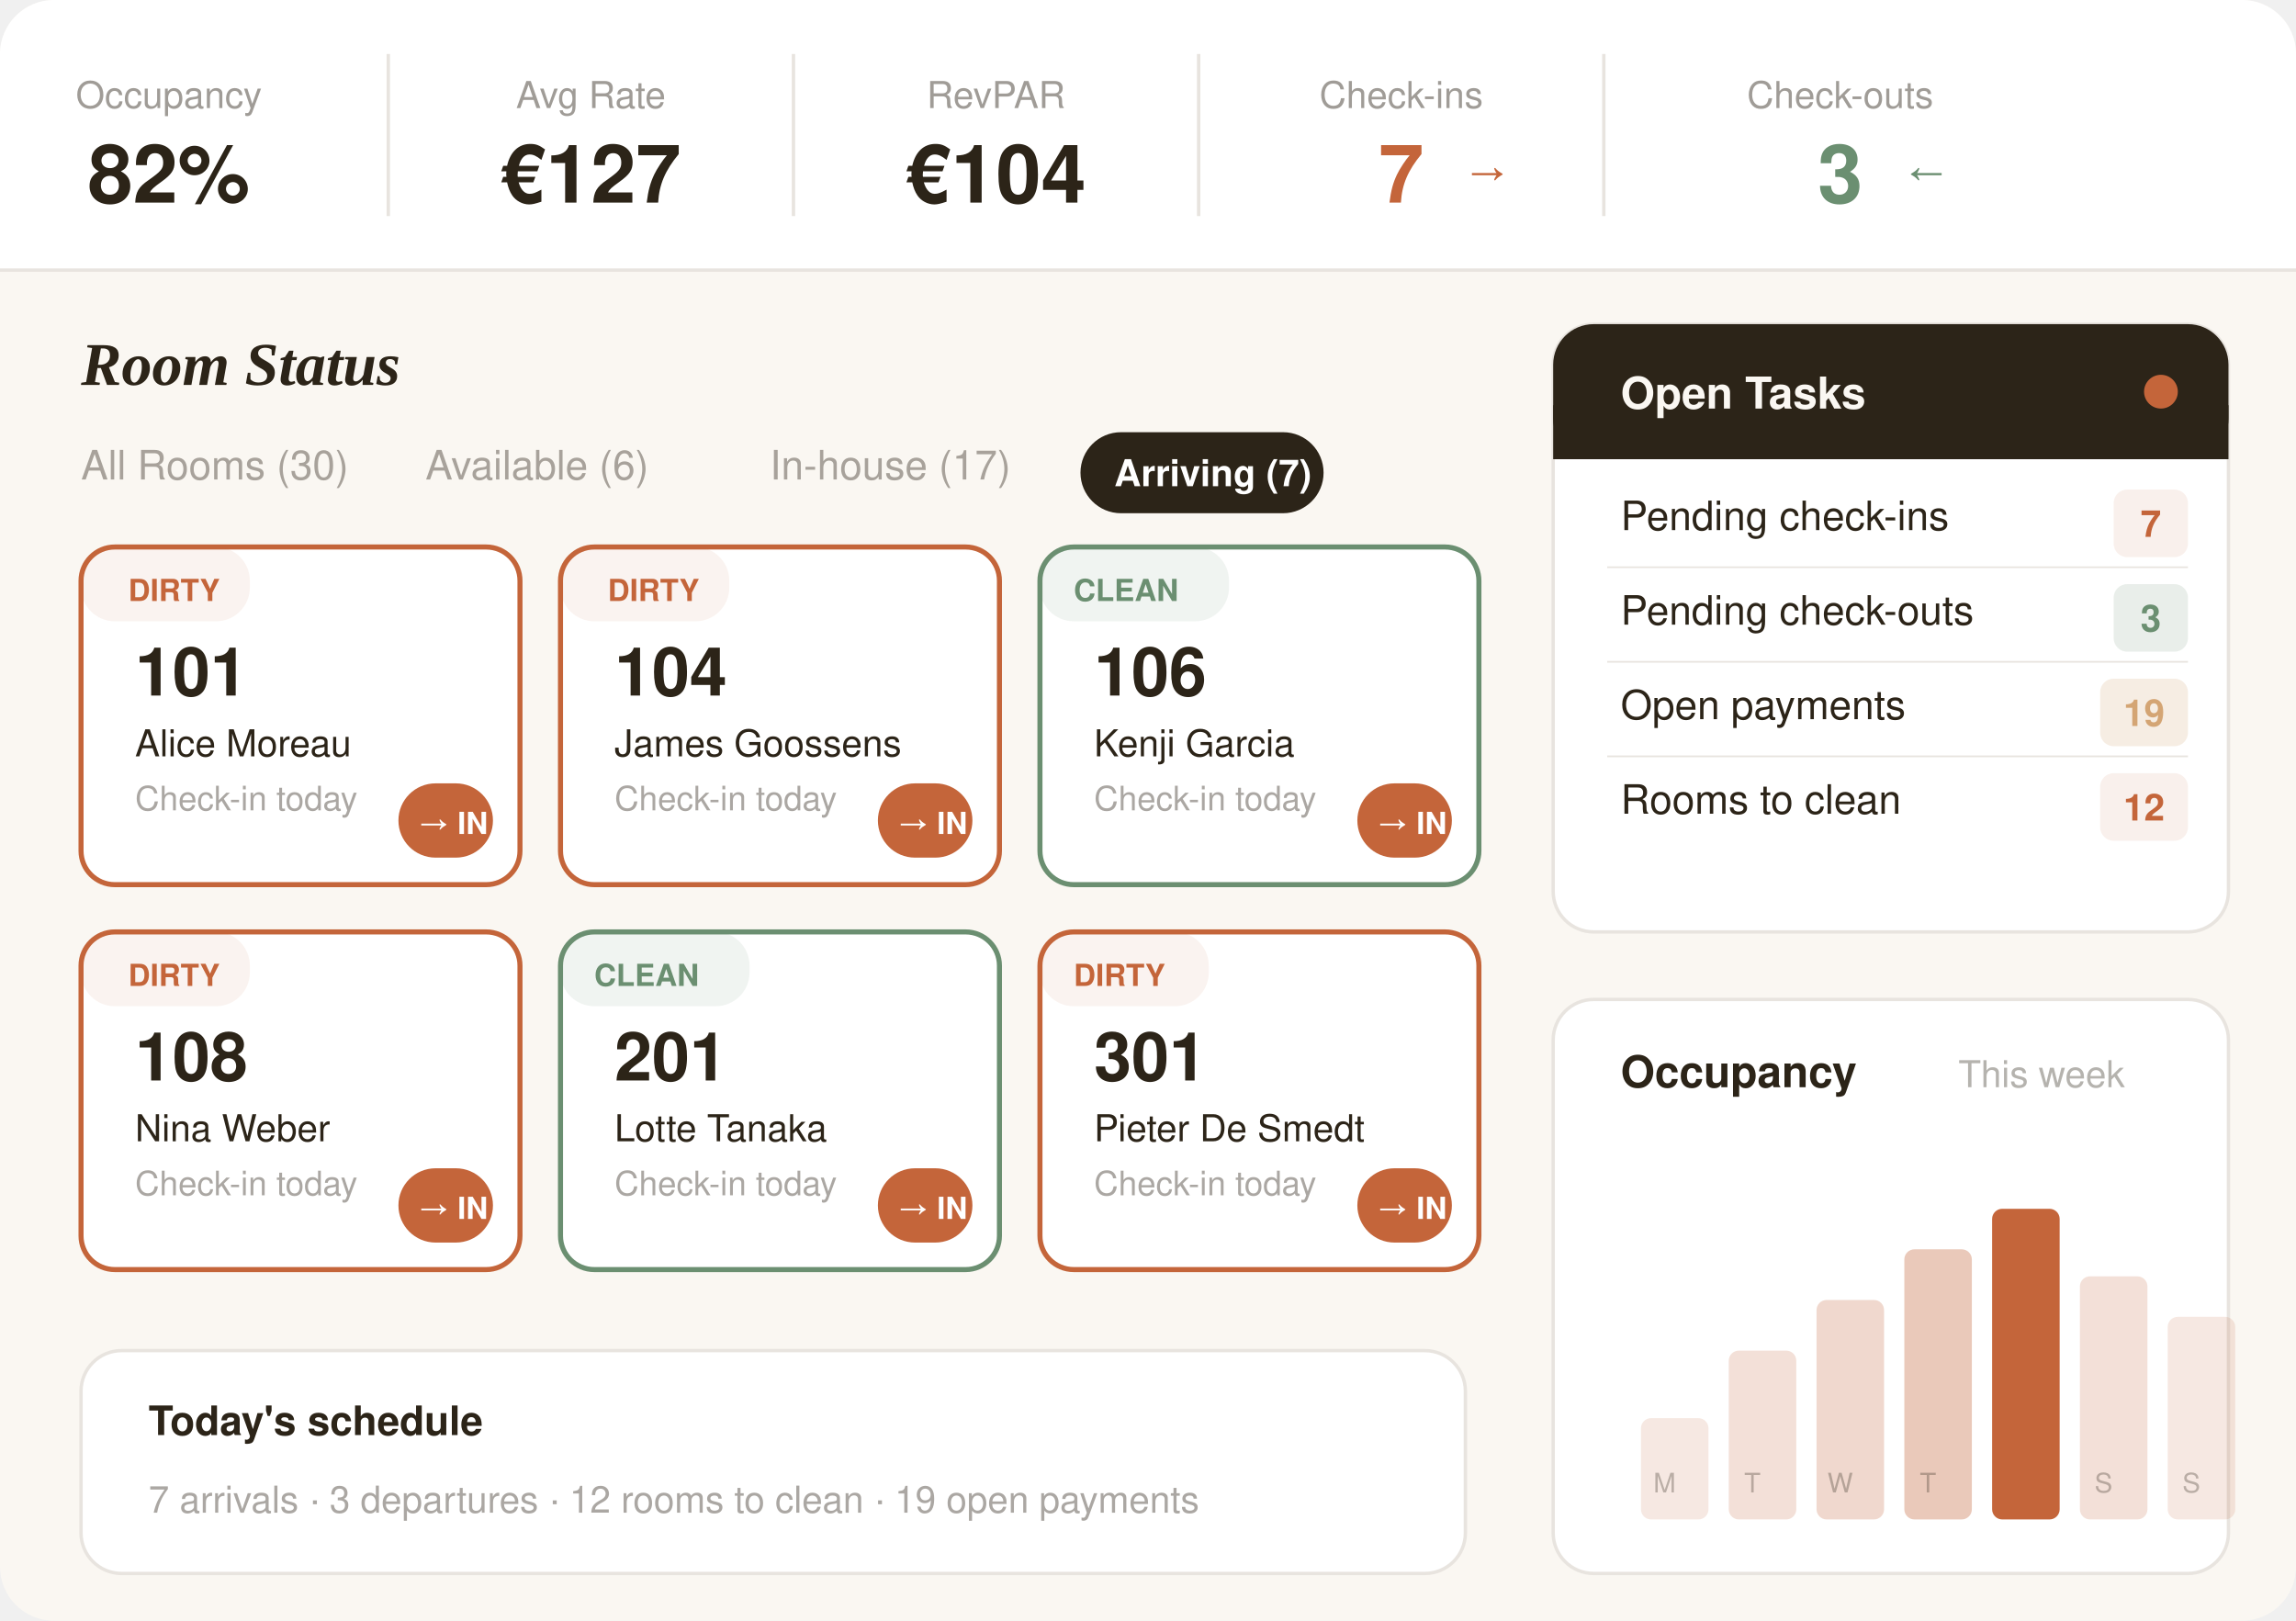
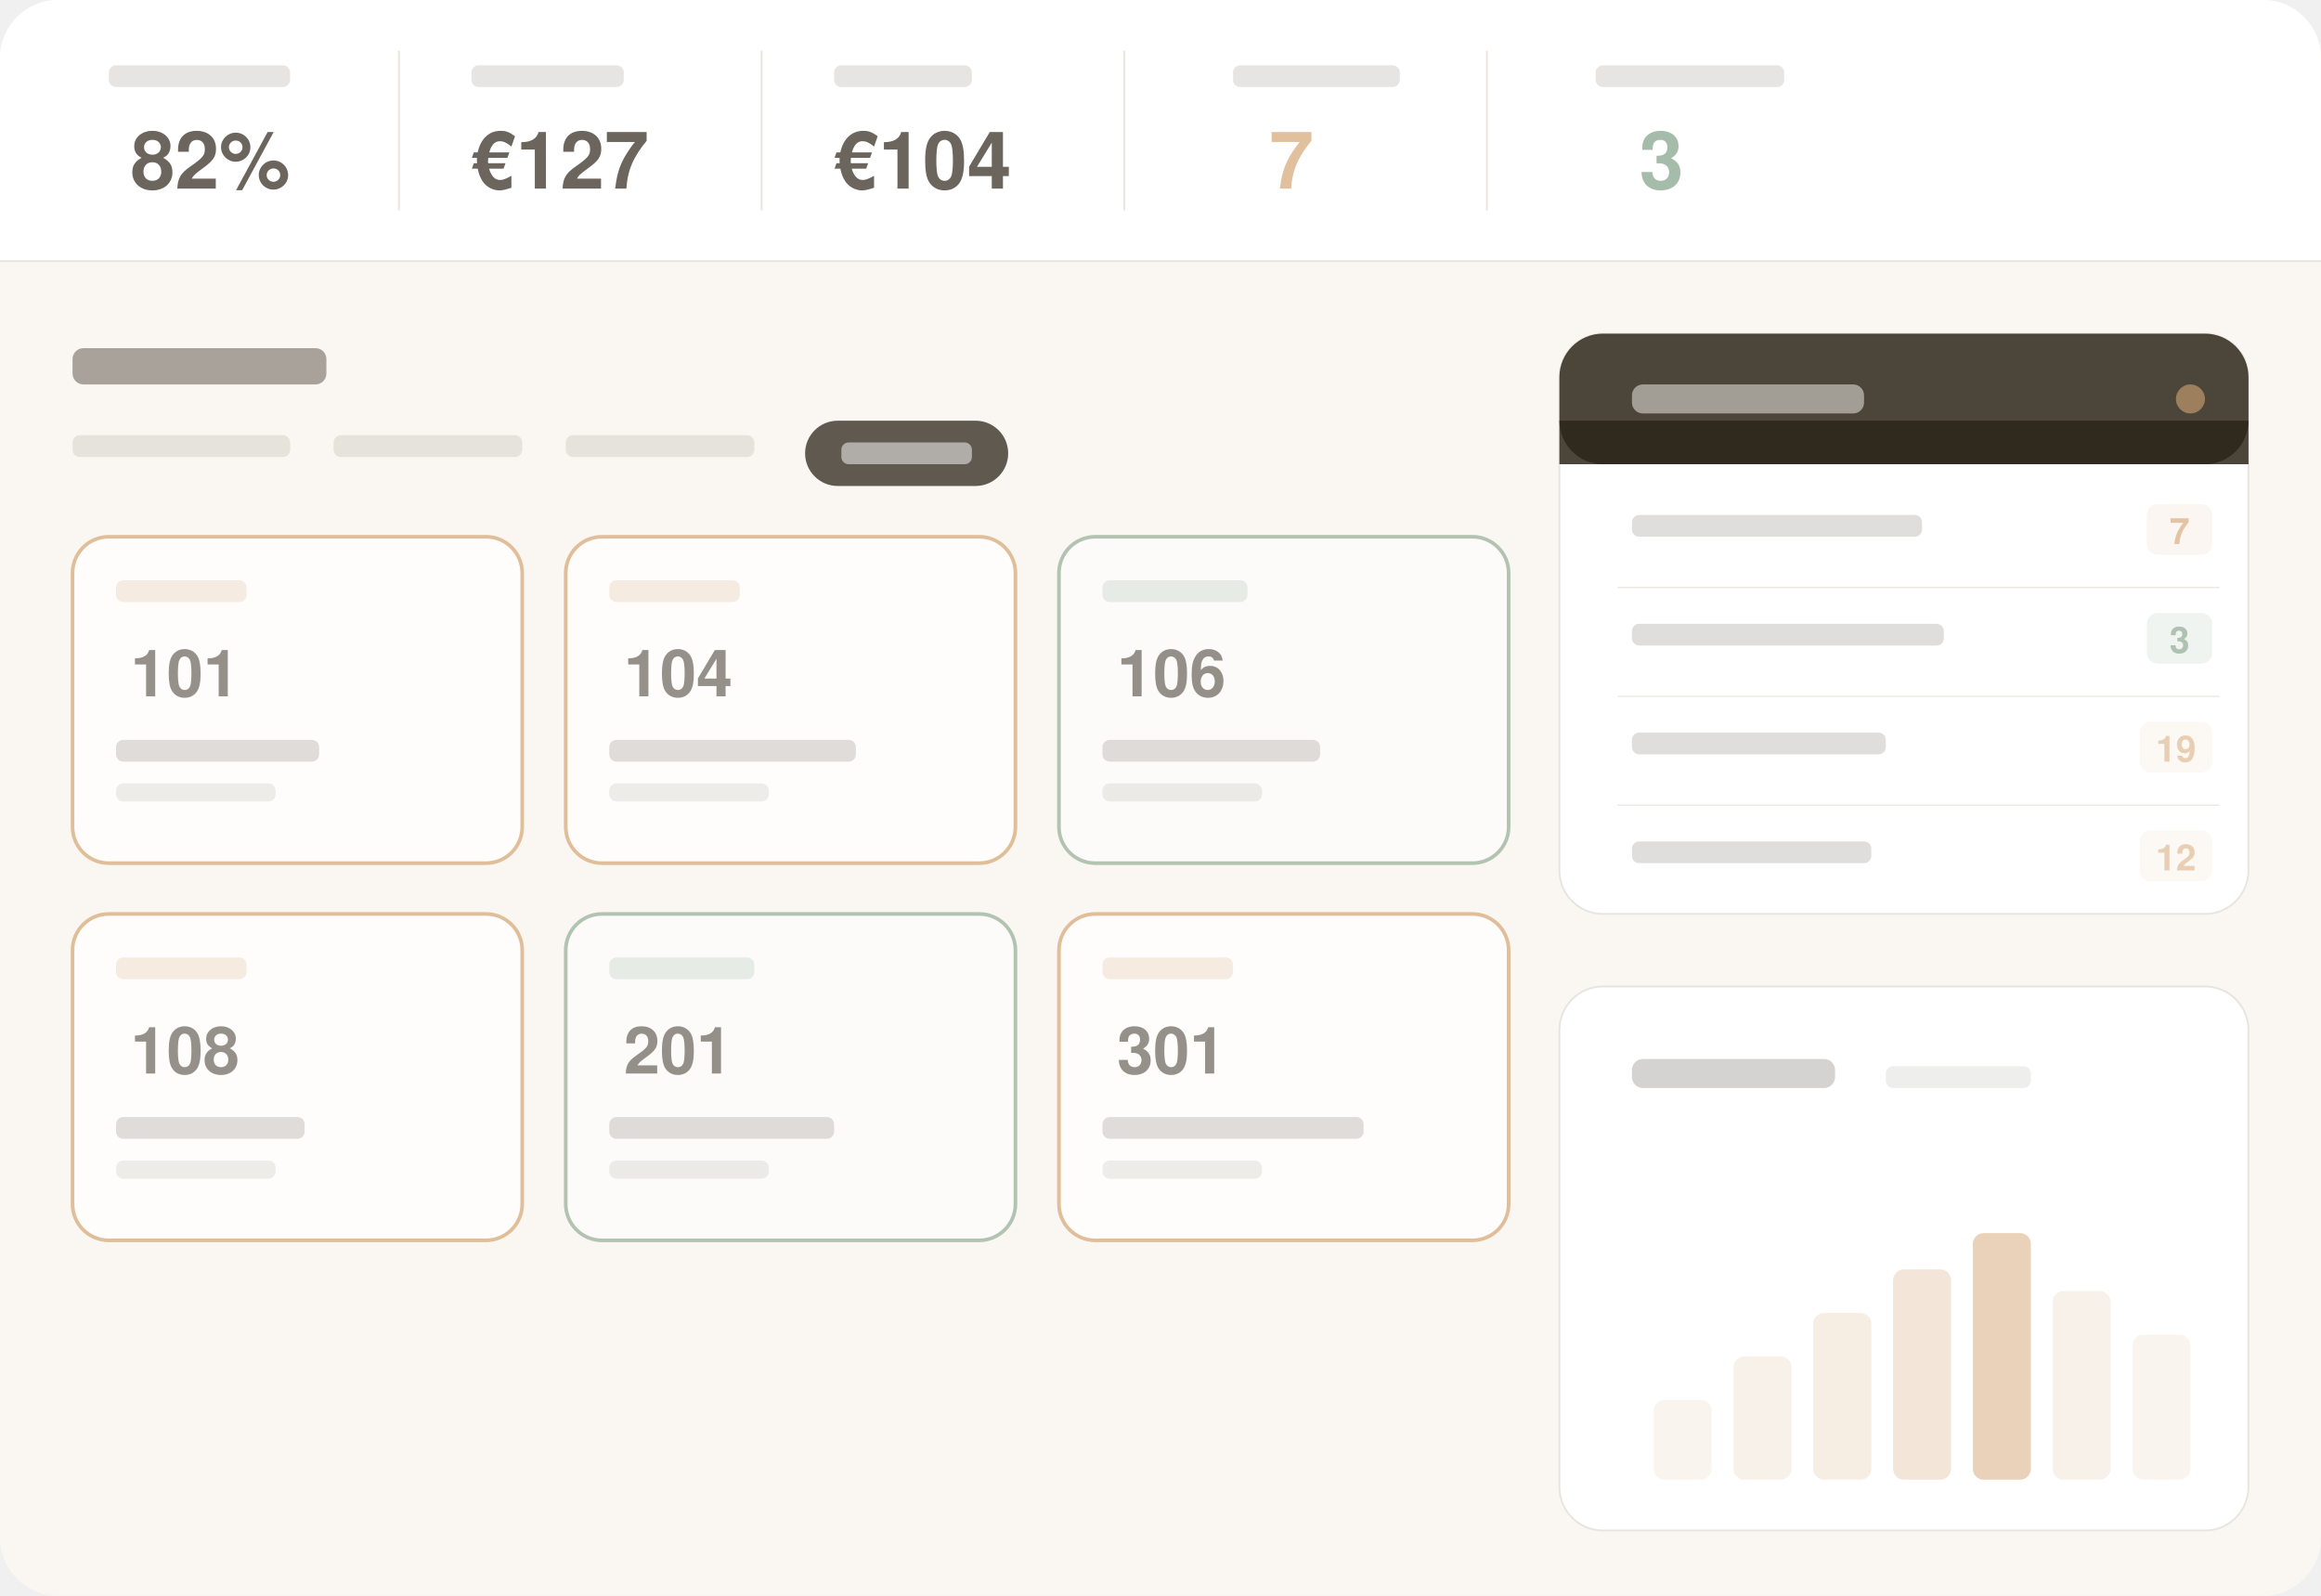
- <svg xmlns="http://www.w3.org/2000/svg" viewBox="0 0 680 480" fill="none">
+ <svg xmlns="http://www.w3.org/2000/svg" viewBox="0 0 640 440" fill="none">
  <defs>
    <style>
-       .heading { font-family: Georgia, 'Times New Roman', serif; }
-       .ui { font-family: -apple-system, 'Segoe UI', Helvetica, Arial, sans-serif; }
+       .u { font-family: -apple-system, 'Segoe UI', Helvetica, Arial, sans-serif; }
+       .h { font-family: Georgia, 'Times New Roman', serif; }
    </style>
-     <clipPath id="round">
-       <rect width="680" height="480" rx="16" />
+     <clipPath id="r">
+       <rect width="640" height="440" rx="16" />
    </clipPath>
  </defs>
-   <g clip-path="url(#round)">
-     <rect width="680" height="480" fill="#faf7f2" />
-     <rect x="0" y="0" width="680" height="80" fill="#fff" />
-     <line x1="0" y1="80" x2="680" y2="80" stroke="#e8e4df" />
-     <text x="50" y="32" class="ui" fill="#2c2418" font-size="11" opacity="0.45" text-anchor="middle">Occupancy</text>
-     <text x="50" y="60" class="ui" fill="#2c2418" font-size="24" font-weight="700" text-anchor="middle">82%</text>
-     <text x="175" y="32" class="ui" fill="#2c2418" font-size="11" opacity="0.45" text-anchor="middle">Avg Rate</text>
-     <text x="175" y="60" class="ui" fill="#2c2418" font-size="24" font-weight="700" text-anchor="middle">€127</text>
-     <text x="295" y="32" class="ui" fill="#2c2418" font-size="11" opacity="0.45" text-anchor="middle">RevPAR</text>
-     <text x="295" y="60" class="ui" fill="#2c2418" font-size="24" font-weight="700" text-anchor="middle">€104</text>
-     <text x="415" y="32" class="ui" fill="#2c2418" font-size="11" opacity="0.45" text-anchor="middle">Check-ins</text>
-     <text x="415" y="60" class="ui" fill="#c4653a" font-size="24" font-weight="700" text-anchor="middle">7</text>
-     <text x="435" y="55" class="ui" fill="#c4653a" font-size="11">→</text>
-     <text x="545" y="32" class="ui" fill="#2c2418" font-size="11" opacity="0.45" text-anchor="middle">Check-outs</text>
-     <text x="545" y="60" class="ui" fill="#6b8f71" font-size="24" font-weight="700" text-anchor="middle">3</text>
-     <text x="565" y="55" class="ui" fill="#6b8f71" font-size="11">←</text>
-     <line x1="115" y1="16" x2="115" y2="64" stroke="#e8e4df" />
-     <line x1="235" y1="16" x2="235" y2="64" stroke="#e8e4df" />
-     <line x1="355" y1="16" x2="355" y2="64" stroke="#e8e4df" />
-     <line x1="475" y1="16" x2="475" y2="64" stroke="#e8e4df" />
-     <rect x="460" y="96" width="200" height="180" rx="12" fill="#fff" stroke="#e8e4df" />
-     <rect x="460" y="96" width="200" height="40" rx="12" fill="#2c2418" />
-     <rect x="460" y="120" width="200" height="16" fill="#2c2418" />
-     <text x="480" y="121" class="ui" fill="#faf7f2" font-size="13" font-weight="600">Open Tasks</text>
-     <circle cx="640" cy="116" r="5" fill="#c4653a" />
-     <text x="480" y="157" class="ui" fill="#2c2418" font-size="12">Pending check-ins</text>
-     <rect x="626" y="145" width="22" height="20" rx="4" fill="#c4653a" opacity="0.1" />
-     <text x="637" y="159" class="ui" fill="#c4653a" font-size="11" font-weight="700" text-anchor="middle">7</text>
-     <line x1="476" y1="168" x2="648" y2="168" stroke="#e8e4df" stroke-width="0.5" />
-     <text x="480" y="185" class="ui" fill="#2c2418" font-size="12">Pending check-outs</text>
-     <rect x="626" y="173" width="22" height="20" rx="4" fill="#6b8f71" opacity="0.15" />
-     <text x="637" y="187" class="ui" fill="#6b8f71" font-size="11" font-weight="700" text-anchor="middle">3</text>
-     <line x1="476" y1="196" x2="648" y2="196" stroke="#e8e4df" stroke-width="0.5" />
-     <text x="480" y="213" class="ui" fill="#2c2418" font-size="12">Open payments</text>
-     <rect x="622" y="201" width="26" height="20" rx="4" fill="#d4a574" opacity="0.2" />
-     <text x="635" y="215" class="ui" fill="#d4a574" font-size="11" font-weight="700" text-anchor="middle">19</text>
-     <line x1="476" y1="224" x2="648" y2="224" stroke="#e8e4df" stroke-width="0.5" />
-     <text x="480" y="241" class="ui" fill="#2c2418" font-size="12">Rooms to clean</text>
-     <rect x="622" y="229" width="26" height="20" rx="4" fill="#c4653a" opacity="0.1" />
-     <text x="635" y="243" class="ui" fill="#c4653a" font-size="11" font-weight="700" text-anchor="middle">12</text>
-     <text x="24" y="114" class="heading" fill="#2c2418" font-size="18" font-weight="700" font-style="italic">Room Status</text>
-     <text x="24" y="142" class="ui" fill="#2c2418" font-size="12" opacity="0.4">All Rooms (30)</text>
-     <text x="126" y="142" class="ui" fill="#2c2418" font-size="12" opacity="0.4">Available (6)</text>
-     <text x="228" y="142" class="ui" fill="#2c2418" font-size="12" opacity="0.4">In-house (17)</text>
-     <rect x="320" y="128" width="72" height="24" rx="12" fill="#2c2418" />
-     <text x="330" y="144" class="ui" fill="#fff" font-size="11" font-weight="600">Arriving (7)</text>
-     <rect x="24" y="162" width="130" height="100" rx="10" fill="#fff" stroke="#c4653a" stroke-width="1.5" />
-     <rect x="24" y="162" width="50" height="22" rx="10" fill="#c4653a" opacity="0.08" />
-     <rect x="24" y="172" width="50" height="12" rx="0 0 10 0" fill="transparent" />
-     <text x="38" y="178" class="ui" fill="#c4653a" font-size="9" font-weight="600">DIRTY</text>
-     <text x="40" y="206" class="ui" fill="#2c2418" font-size="20" font-weight="700">101</text>
-     <text x="40" y="224" class="ui" fill="#2c2418" font-size="11" font-weight="500">Alice Moreau</text>
-     <text x="40" y="240" class="ui" fill="#2c2418" font-size="10" opacity="0.4">Check-in today</text>
-     <rect x="118" y="232" width="28" height="22" rx="11" fill="#c4653a" />
-     <text x="124" y="247" class="ui" fill="#fff" font-size="9" font-weight="600">→ IN</text>
-     <rect x="166" y="162" width="130" height="100" rx="10" fill="#fff" stroke="#c4653a" stroke-width="1.5" />
-     <rect x="166" y="162" width="50" height="22" rx="10" fill="#c4653a" opacity="0.08" />
-     <text x="180" y="178" class="ui" fill="#c4653a" font-size="9" font-weight="600">DIRTY</text>
-     <text x="182" y="206" class="ui" fill="#2c2418" font-size="20" font-weight="700">104</text>
-     <text x="182" y="224" class="ui" fill="#2c2418" font-size="11" font-weight="500">James Goossens</text>
-     <text x="182" y="240" class="ui" fill="#2c2418" font-size="10" opacity="0.4">Check-in today</text>
-     <rect x="260" y="232" width="28" height="22" rx="11" fill="#c4653a" />
-     <text x="266" y="247" class="ui" fill="#fff" font-size="9" font-weight="600">→ IN</text>
-     <rect x="308" y="162" width="130" height="100" rx="10" fill="#fff" stroke="#6b8f71" stroke-width="1.5" />
-     <rect x="308" y="162" width="56" height="22" rx="10" fill="#6b8f71" opacity="0.1" />
-     <text x="318" y="178" class="ui" fill="#6b8f71" font-size="9" font-weight="600">CLEAN</text>
-     <text x="324" y="206" class="ui" fill="#2c2418" font-size="20" font-weight="700">106</text>
-     <text x="324" y="224" class="ui" fill="#2c2418" font-size="11" font-weight="500">Kenji Garcia</text>
-     <text x="324" y="240" class="ui" fill="#2c2418" font-size="10" opacity="0.4">Check-in today</text>
-     <rect x="402" y="232" width="28" height="22" rx="11" fill="#c4653a" />
-     <text x="408" y="247" class="ui" fill="#fff" font-size="9" font-weight="600">→ IN</text>
-     <rect x="24" y="276" width="130" height="100" rx="10" fill="#fff" stroke="#c4653a" stroke-width="1.5" />
-     <rect x="24" y="276" width="50" height="22" rx="10" fill="#c4653a" opacity="0.08" />
-     <text x="38" y="292" class="ui" fill="#c4653a" font-size="9" font-weight="600">DIRTY</text>
-     <text x="40" y="320" class="ui" fill="#2c2418" font-size="20" font-weight="700">108</text>
-     <text x="40" y="338" class="ui" fill="#2c2418" font-size="11" font-weight="500">Nina Weber</text>
-     <text x="40" y="354" class="ui" fill="#2c2418" font-size="10" opacity="0.4">Check-in today</text>
-     <rect x="118" y="346" width="28" height="22" rx="11" fill="#c4653a" />
-     <text x="124" y="361" class="ui" fill="#fff" font-size="9" font-weight="600">→ IN</text>
-     <rect x="166" y="276" width="130" height="100" rx="10" fill="#fff" stroke="#6b8f71" stroke-width="1.5" />
-     <rect x="166" y="276" width="56" height="22" rx="10" fill="#6b8f71" opacity="0.1" />
-     <text x="176" y="292" class="ui" fill="#6b8f71" font-size="9" font-weight="600">CLEAN</text>
-     <text x="182" y="320" class="ui" fill="#2c2418" font-size="20" font-weight="700">201</text>
-     <text x="182" y="338" class="ui" fill="#2c2418" font-size="11" font-weight="500">Lotte Tanaka</text>
-     <text x="182" y="354" class="ui" fill="#2c2418" font-size="10" opacity="0.4">Check-in today</text>
-     <rect x="260" y="346" width="28" height="22" rx="11" fill="#c4653a" />
-     <text x="266" y="361" class="ui" fill="#fff" font-size="9" font-weight="600">→ IN</text>
-     <rect x="308" y="276" width="130" height="100" rx="10" fill="#fff" stroke="#c4653a" stroke-width="1.5" />
-     <rect x="308" y="276" width="50" height="22" rx="10" fill="#c4653a" opacity="0.08" />
-     <text x="318" y="292" class="ui" fill="#c4653a" font-size="9" font-weight="600">DIRTY</text>
-     <text x="324" y="320" class="ui" fill="#2c2418" font-size="20" font-weight="700">301</text>
-     <text x="324" y="338" class="ui" fill="#2c2418" font-size="11" font-weight="500">Pieter De Smedt</text>
-     <text x="324" y="354" class="ui" fill="#2c2418" font-size="10" opacity="0.4">Check-in today</text>
-     <rect x="402" y="346" width="28" height="22" rx="11" fill="#c4653a" />
-     <text x="408" y="361" class="ui" fill="#fff" font-size="9" font-weight="600">→ IN</text>
-     <rect x="460" y="296" width="200" height="170" rx="12" fill="#fff" stroke="#e8e4df" />
-     <text x="480" y="322" class="ui" fill="#2c2418" font-size="13" font-weight="600">Occupancy</text>
-     <text x="580" y="322" class="ui" fill="#2c2418" font-size="11" opacity="0.35">This week</text>
-     <rect x="486" y="420" width="20" height="30" rx="3" fill="#c4653a" opacity="0.15" />
-     <rect x="512" y="400" width="20" height="50" rx="3" fill="#c4653a" opacity="0.2" />
-     <rect x="538" y="385" width="20" height="65" rx="3" fill="#c4653a" opacity="0.25" />
-     <rect x="564" y="370" width="20" height="80" rx="3" fill="#c4653a" opacity="0.35" />
-     <rect x="590" y="358" width="20" height="92" rx="3" fill="#c4653a" />
-     <rect x="616" y="378" width="20" height="72" rx="3" fill="#c4653a" opacity="0.2" />
-     <rect x="642" y="390" width="20" height="60" rx="3" fill="#c4653a" opacity="0.15" />
-     <text x="493" y="442" class="ui" fill="#2c2418" font-size="8" opacity="0.3" text-anchor="middle">M</text>
-     <text x="519" y="442" class="ui" fill="#2c2418" font-size="8" opacity="0.3" text-anchor="middle">T</text>
-     <text x="545" y="442" class="ui" fill="#2c2418" font-size="8" opacity="0.3" text-anchor="middle">W</text>
-     <text x="571" y="442" class="ui" fill="#2c2418" font-size="8" opacity="0.3" text-anchor="middle">T</text>
-     <text x="597" y="442" class="ui" fill="#c4653a" font-size="8" font-weight="600" text-anchor="middle">F</text>
-     <text x="623" y="442" class="ui" fill="#2c2418" font-size="8" opacity="0.3" text-anchor="middle">S</text>
-     <text x="649" y="442" class="ui" fill="#2c2418" font-size="8" opacity="0.3" text-anchor="middle">S</text>
-     <rect x="24" y="400" width="410" height="66" rx="12" fill="#fff" stroke="#e8e4df" />
-     <text x="44" y="425" class="ui" fill="#2c2418" font-size="12" font-weight="600">Today's schedule</text>
-     <text x="44" y="448" class="ui" fill="#2c2418" font-size="11" opacity="0.4">7 arrivals  ·  3 departures  ·  12 rooms to clean  ·  19 open payments</text>
+   <g clip-path="url(#r)">
+     <rect width="640" height="440" fill="#faf7f2" />
+     <rect width="640" height="72" fill="#fff" />
+     <line x1="0" y1="72" x2="640" y2="72" stroke="#e8e4df" stroke-width="0.5" />
+     <rect x="30" y="18" width="50" height="6" rx="2" fill="#2c2418" opacity="0.12" />
+     <text x="36" y="52" class="u" fill="#2c2418" font-size="22" font-weight="700" opacity="0.7">82%</text>
+     <line x1="110" y1="14" x2="110" y2="58" stroke="#e8e4df" stroke-width="0.5" />
+     <rect x="130" y="18" width="42" height="6" rx="2" fill="#2c2418" opacity="0.12" />
+     <text x="130" y="52" class="u" fill="#2c2418" font-size="22" font-weight="700" opacity="0.7">€127</text>
+     <line x1="210" y1="14" x2="210" y2="58" stroke="#e8e4df" stroke-width="0.5" />
+     <rect x="230" y="18" width="38" height="6" rx="2" fill="#2c2418" opacity="0.12" />
+     <text x="230" y="52" class="u" fill="#2c2418" font-size="22" font-weight="700" opacity="0.7">€104</text>
+     <line x1="310" y1="14" x2="310" y2="58" stroke="#e8e4df" stroke-width="0.5" />
+     <rect x="340" y="18" width="46" height="6" rx="2" fill="#2c2418" opacity="0.12" />
+     <text x="350" y="52" class="u" fill="#d4a574" font-size="22" font-weight="700" opacity="0.7">7</text>
+     <line x1="410" y1="14" x2="410" y2="58" stroke="#e8e4df" stroke-width="0.5" />
+     <rect x="440" y="18" width="52" height="6" rx="2" fill="#2c2418" opacity="0.12" />
+     <text x="452" y="52" class="u" fill="#6b8f71" font-size="22" font-weight="700" opacity="0.6">3</text>
+     <rect x="430" y="92" width="190" height="160" rx="12" fill="#fff" stroke="#e8e4df" stroke-width="0.5" />
+     <rect x="430" y="92" width="190" height="36" rx="12" fill="#2c2418" opacity="0.85" />
+     <rect x="430" y="116" width="190" height="12" fill="#2c2418" opacity="0.85" />
+     <rect x="450" y="106" width="64" height="8" rx="3" fill="#faf7f2" opacity="0.5" />
+     <circle cx="604" cy="110" r="4" fill="#d4a574" opacity="0.6" />
+     <rect x="450" y="142" width="80" height="6" rx="2" fill="#2c2418" opacity="0.15" />
+     <rect x="592" y="139" width="18" height="14" rx="3" fill="#d4a574" opacity="0.1" />
+     <text x="601" y="150" class="u" fill="#d4a574" font-size="10" font-weight="600" text-anchor="middle" opacity="0.6">7</text>
+     <line x1="446" y1="162" x2="612" y2="162" stroke="#e8e4df" stroke-width="0.3" />
+     <rect x="450" y="172" width="86" height="6" rx="2" fill="#2c2418" opacity="0.15" />
+     <rect x="592" y="169" width="18" height="14" rx="3" fill="#6b8f71" opacity="0.1" />
+     <text x="601" y="180" class="u" fill="#6b8f71" font-size="10" font-weight="600" text-anchor="middle" opacity="0.5">3</text>
+     <line x1="446" y1="192" x2="612" y2="192" stroke="#e8e4df" stroke-width="0.3" />
+     <rect x="450" y="202" width="70" height="6" rx="2" fill="#2c2418" opacity="0.15" />
+     <rect x="590" y="199" width="20" height="14" rx="3" fill="#d4a574" opacity="0.08" />
+     <text x="600" y="210" class="u" fill="#d4a574" font-size="10" font-weight="600" text-anchor="middle" opacity="0.5">19</text>
+     <line x1="446" y1="222" x2="612" y2="222" stroke="#e8e4df" stroke-width="0.3" />
+     <rect x="450" y="232" width="66" height="6" rx="2" fill="#2c2418" opacity="0.15" />
+     <rect x="590" y="229" width="20" height="14" rx="3" fill="#d4a574" opacity="0.08" />
+     <text x="600" y="240" class="u" fill="#d4a574" font-size="10" font-weight="600" text-anchor="middle" opacity="0.5">12</text>
+     <rect x="20" y="96" width="70" height="10" rx="3" fill="#2c2418" opacity="0.4" />
+     <rect x="20" y="120" width="60" height="6" rx="2" fill="#2c2418" opacity="0.1" />
+     <rect x="92" y="120" width="52" height="6" rx="2" fill="#2c2418" opacity="0.1" />
+     <rect x="156" y="120" width="52" height="6" rx="2" fill="#2c2418" opacity="0.1" />
+     <rect x="222" y="116" width="56" height="18" rx="9" fill="#2c2418" opacity="0.75" />
+     <rect x="232" y="122" width="36" height="6" rx="2" fill="#fff" opacity="0.5" />
+     <rect x="20" y="148" width="124" height="90" rx="10" fill="#fff" stroke="#d4a574" stroke-width="1" opacity="0.7" />
+     <rect x="32" y="160" width="36" height="6" rx="2" fill="#d4a574" opacity="0.2" />
+     <text x="36" y="192" class="u" fill="#2c2418" font-size="18" font-weight="700" opacity="0.5">101</text>
+     <rect x="32" y="204" width="56" height="6" rx="2" fill="#2c2418" opacity="0.15" />
+     <rect x="32" y="216" width="44" height="5" rx="2" fill="#2c2418" opacity="0.08" />
+     <rect x="156" y="148" width="124" height="90" rx="10" fill="#fff" stroke="#d4a574" stroke-width="1" opacity="0.7" />
+     <rect x="168" y="160" width="36" height="6" rx="2" fill="#d4a574" opacity="0.2" />
+     <text x="172" y="192" class="u" fill="#2c2418" font-size="18" font-weight="700" opacity="0.5">104</text>
+     <rect x="168" y="204" width="68" height="6" rx="2" fill="#2c2418" opacity="0.15" />
+     <rect x="168" y="216" width="44" height="5" rx="2" fill="#2c2418" opacity="0.08" />
+     <rect x="292" y="148" width="124" height="90" rx="10" fill="#fff" stroke="#6b8f71" stroke-width="1" opacity="0.5" />
+     <rect x="304" y="160" width="40" height="6" rx="2" fill="#6b8f71" opacity="0.15" />
+     <text x="308" y="192" class="u" fill="#2c2418" font-size="18" font-weight="700" opacity="0.5">106</text>
+     <rect x="304" y="204" width="60" height="6" rx="2" fill="#2c2418" opacity="0.15" />
+     <rect x="304" y="216" width="44" height="5" rx="2" fill="#2c2418" opacity="0.08" />
+     <rect x="20" y="252" width="124" height="90" rx="10" fill="#fff" stroke="#d4a574" stroke-width="1" opacity="0.7" />
+     <rect x="32" y="264" width="36" height="6" rx="2" fill="#d4a574" opacity="0.2" />
+     <text x="36" y="296" class="u" fill="#2c2418" font-size="18" font-weight="700" opacity="0.5">108</text>
+     <rect x="32" y="308" width="52" height="6" rx="2" fill="#2c2418" opacity="0.15" />
+     <rect x="32" y="320" width="44" height="5" rx="2" fill="#2c2418" opacity="0.08" />
+     <rect x="156" y="252" width="124" height="90" rx="10" fill="#fff" stroke="#6b8f71" stroke-width="1" opacity="0.5" />
+     <rect x="168" y="264" width="40" height="6" rx="2" fill="#6b8f71" opacity="0.15" />
+     <text x="172" y="296" class="u" fill="#2c2418" font-size="18" font-weight="700" opacity="0.5">201</text>
+     <rect x="168" y="308" width="62" height="6" rx="2" fill="#2c2418" opacity="0.15" />
+     <rect x="168" y="320" width="44" height="5" rx="2" fill="#2c2418" opacity="0.08" />
+     <rect x="292" y="252" width="124" height="90" rx="10" fill="#fff" stroke="#d4a574" stroke-width="1" opacity="0.7" />
+     <rect x="304" y="264" width="36" height="6" rx="2" fill="#d4a574" opacity="0.2" />
+     <text x="308" y="296" class="u" fill="#2c2418" font-size="18" font-weight="700" opacity="0.5">301</text>
+     <rect x="304" y="308" width="72" height="6" rx="2" fill="#2c2418" opacity="0.15" />
+     <rect x="304" y="320" width="44" height="5" rx="2" fill="#2c2418" opacity="0.08" />
+     <rect x="430" y="272" width="190" height="150" rx="12" fill="#fff" stroke="#e8e4df" stroke-width="0.5" />
+     <rect x="450" y="292" width="56" height="8" rx="3" fill="#2c2418" opacity="0.2" />
+     <rect x="520" y="294" width="40" height="6" rx="2" fill="#2c2418" opacity="0.08" />
+     <rect x="456" y="386" width="16" height="22" rx="3" fill="#d4a574" opacity="0.12" />
+     <rect x="478" y="374" width="16" height="34" rx="3" fill="#d4a574" opacity="0.16" />
+     <rect x="500" y="362" width="16" height="46" rx="3" fill="#d4a574" opacity="0.2" />
+     <rect x="522" y="350" width="16" height="58" rx="3" fill="#d4a574" opacity="0.28" />
+     <rect x="544" y="340" width="16" height="68" rx="3" fill="#d4a574" opacity="0.5" />
+     <rect x="566" y="356" width="16" height="52" rx="3" fill="#d4a574" opacity="0.16" />
+     <rect x="588" y="368" width="16" height="40" rx="3" fill="#d4a574" opacity="0.12" />
  </g>
</svg>
